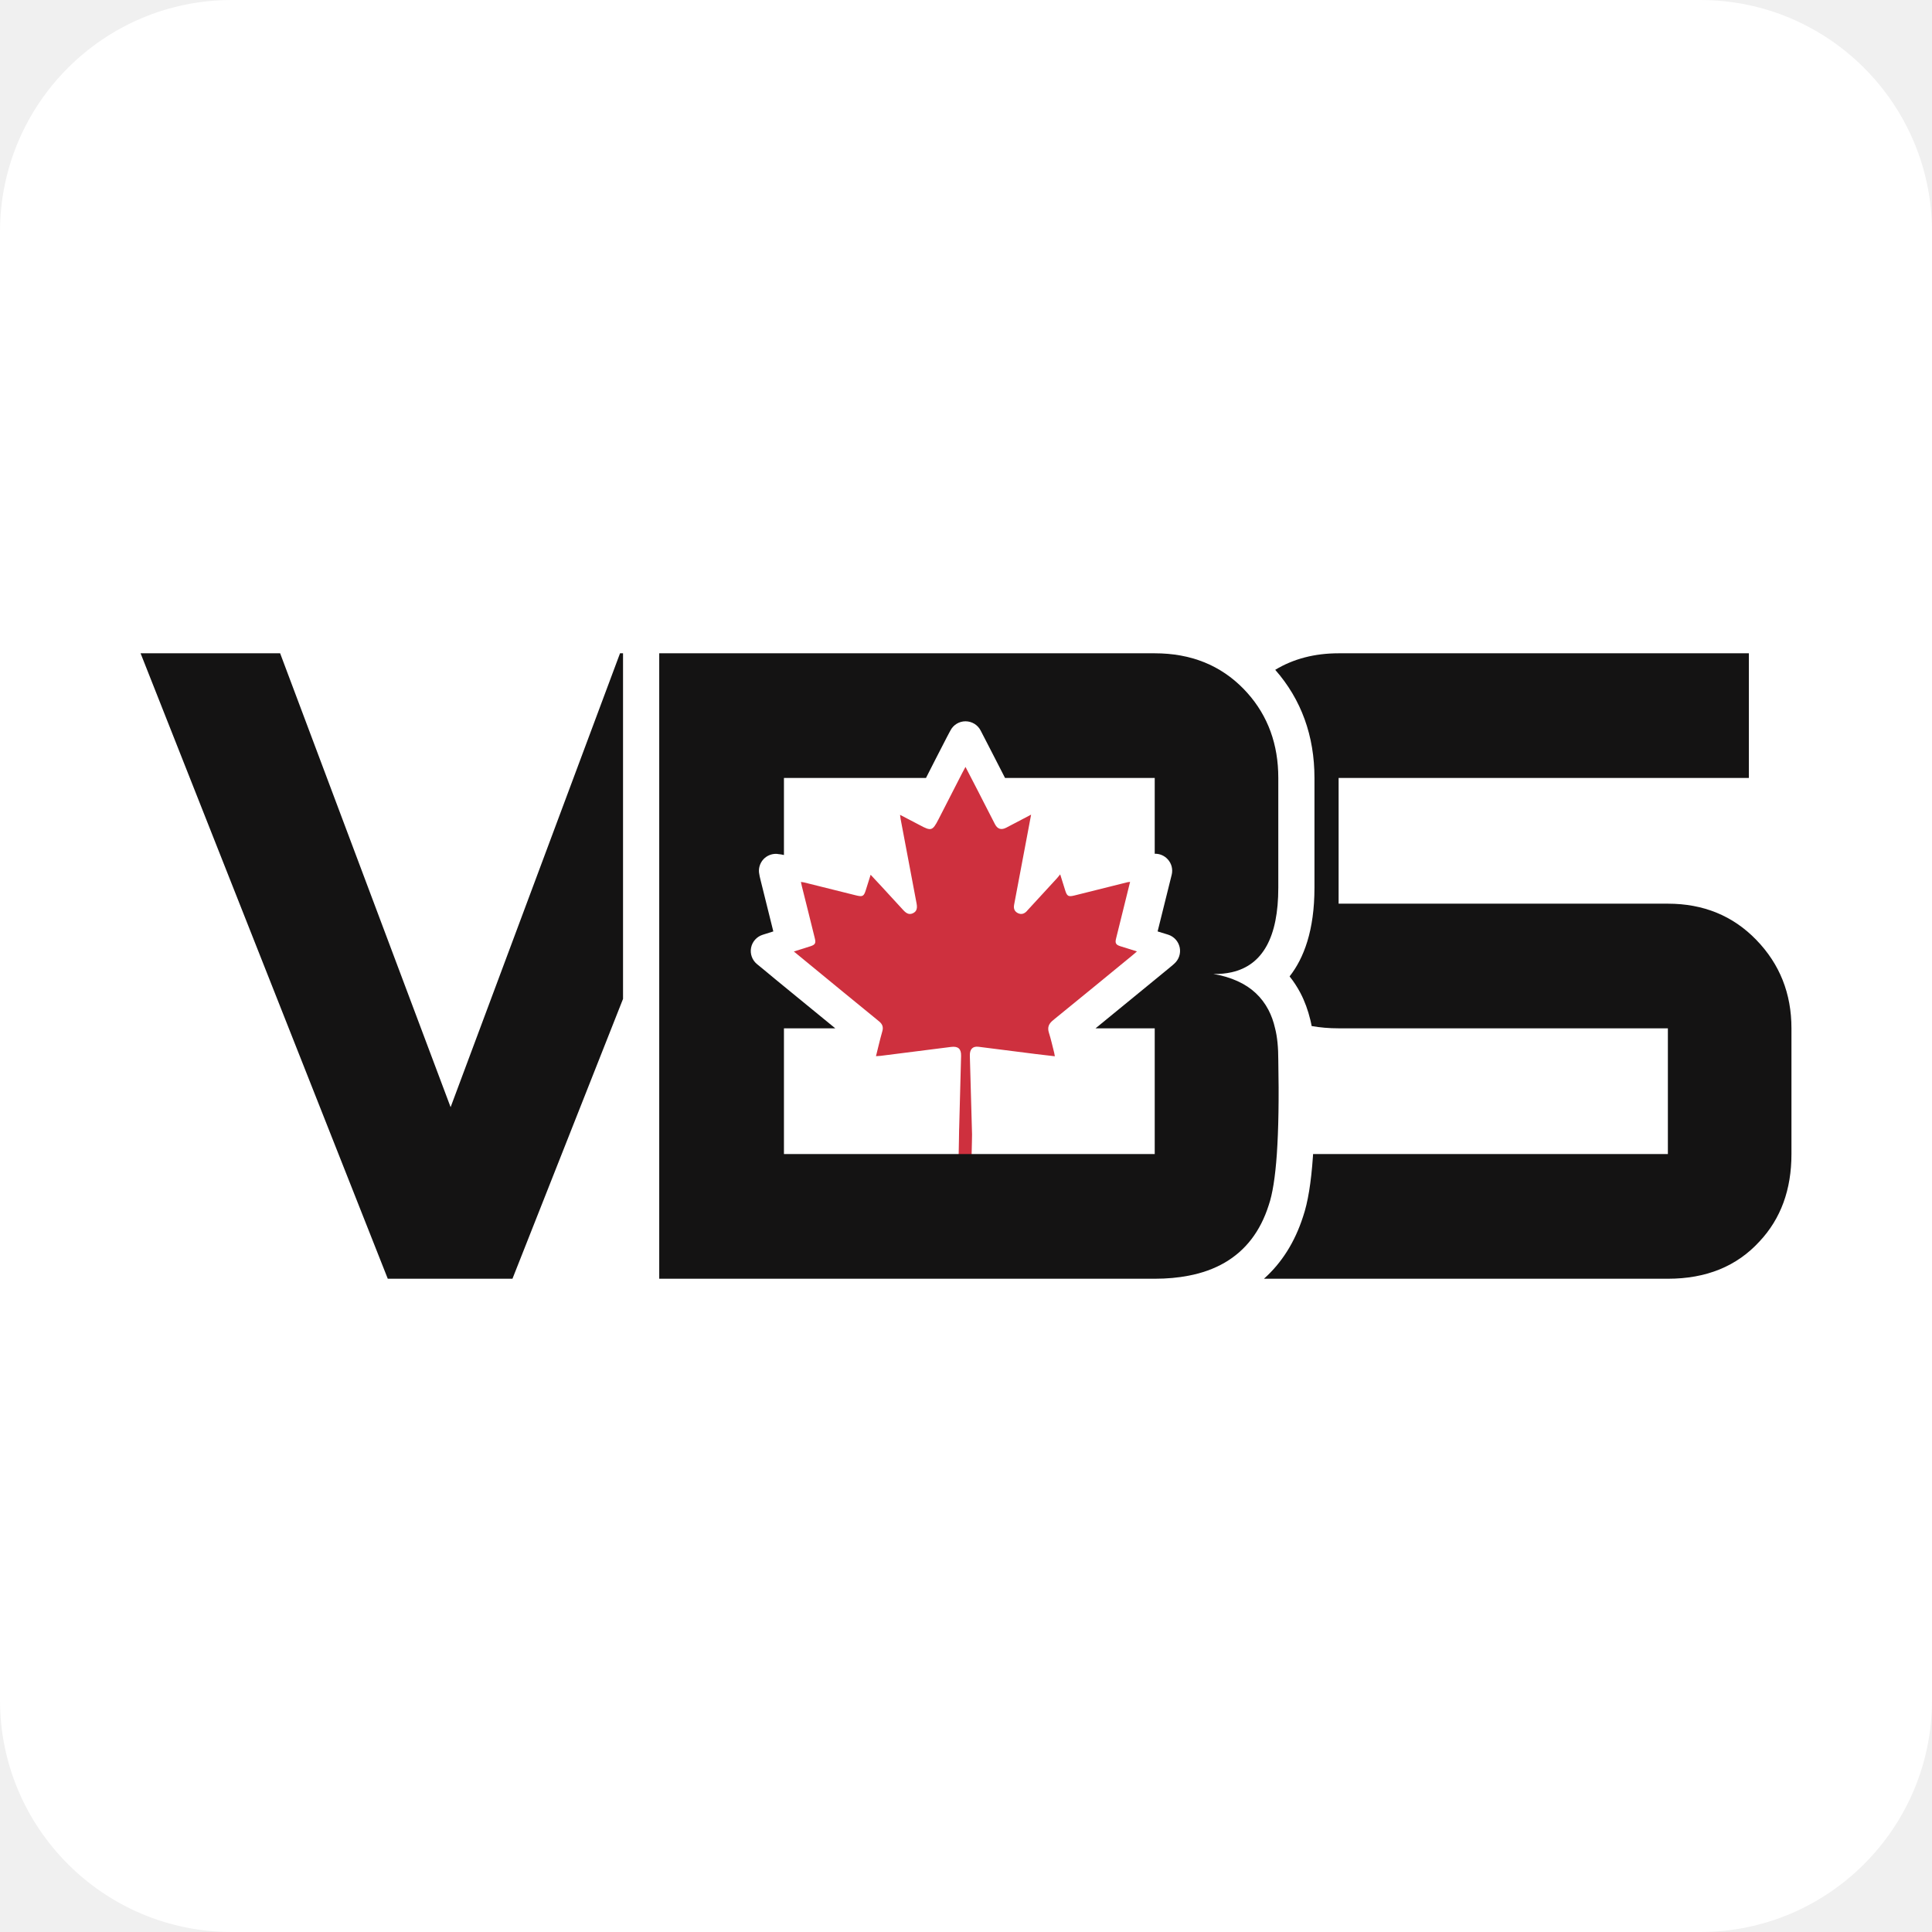
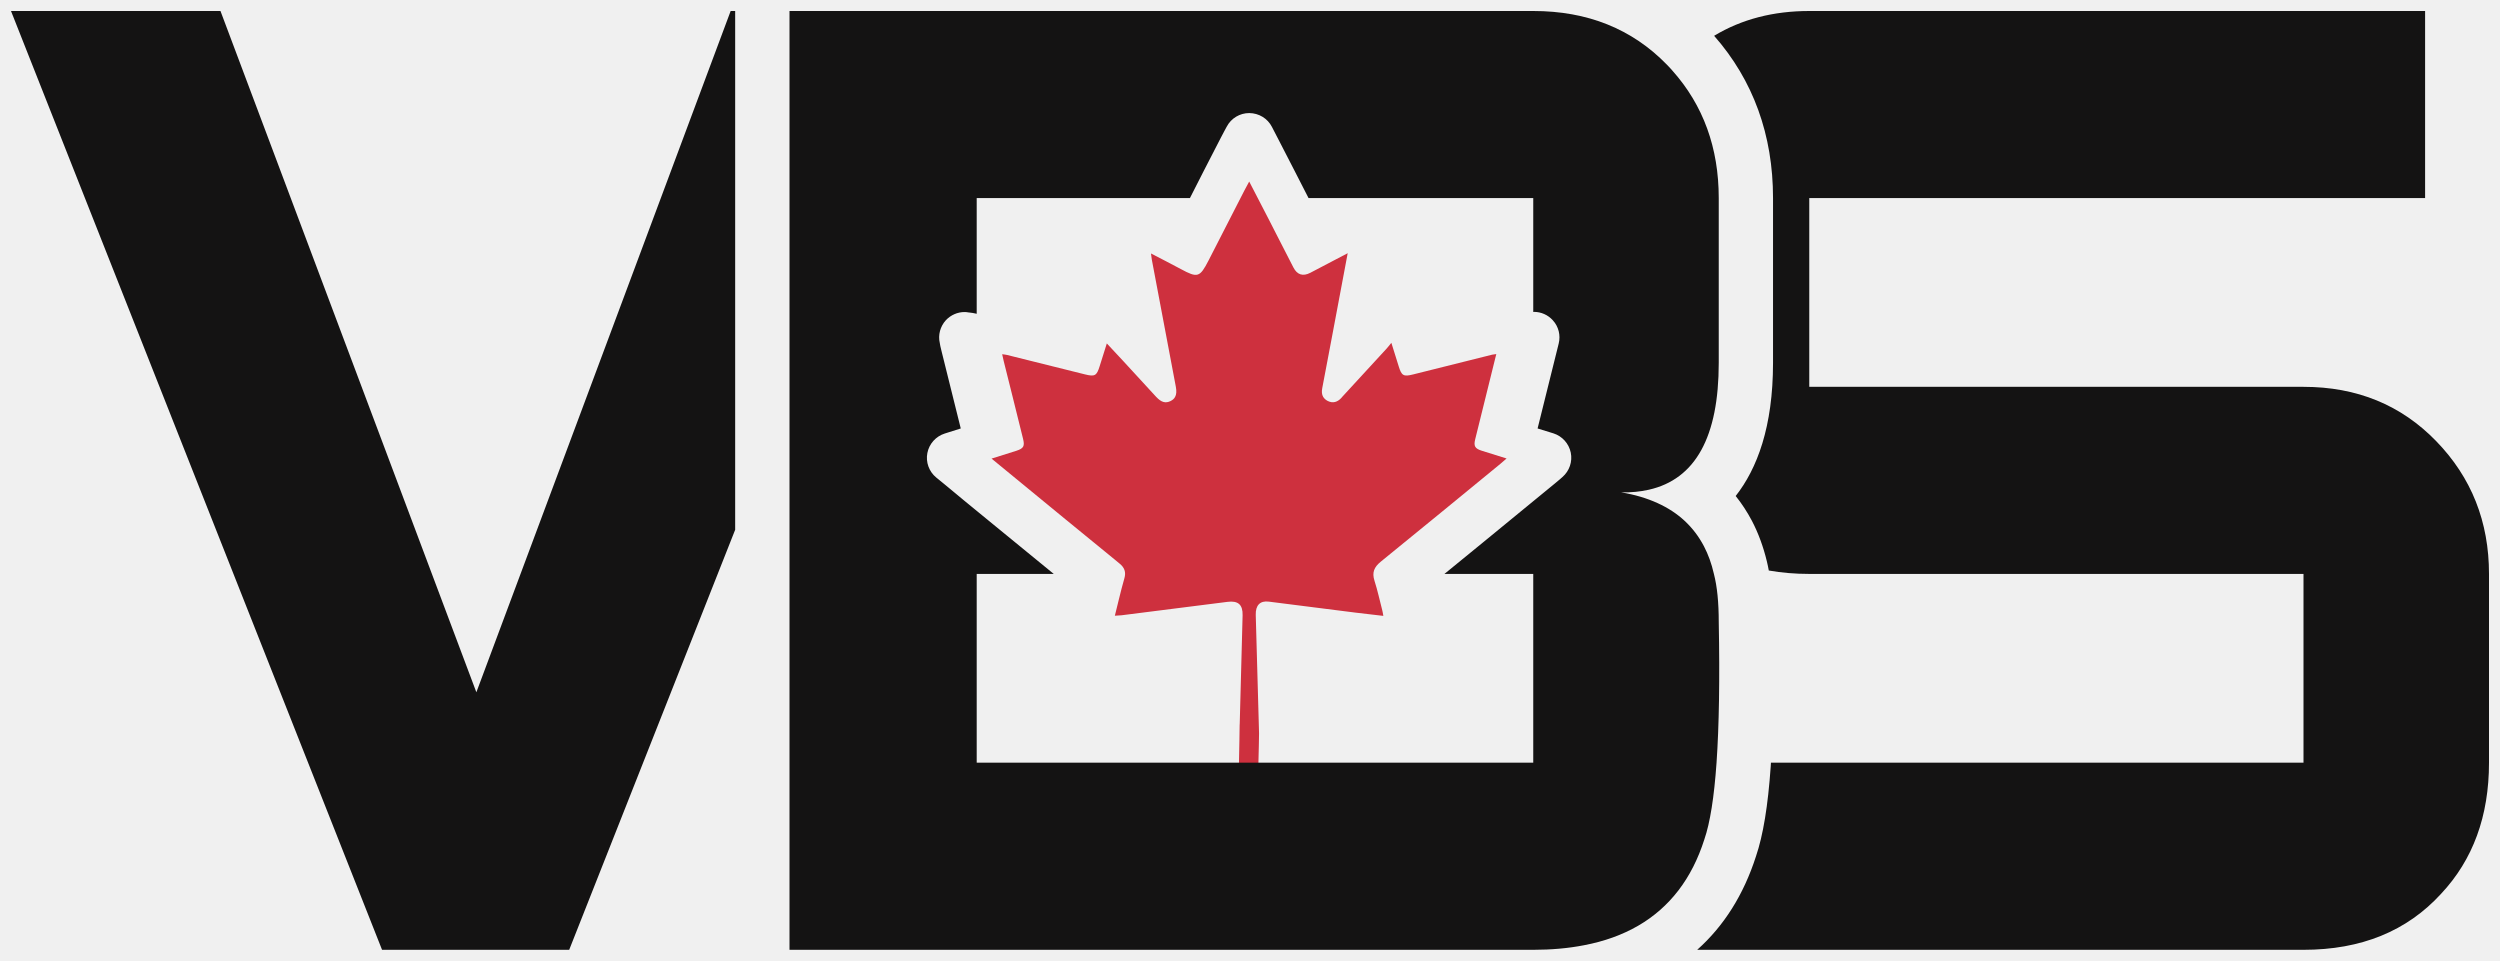
- <svg xmlns="http://www.w3.org/2000/svg" viewBox="735.24 746.95 527.32 527.32">
-   <rect x="735.24" y="746.95" width="527.32" height="527.32" rx="63.28" fill="#ffffff" />
+ <svg xmlns="http://www.w3.org/2000/svg" viewBox="771.61 923.26 454.59 174.71" role="img" aria-labelledby="t">
  <path fill="#141313" d="M904.47 925.26L858.23 1049.14L811.70 925.26L773.61 925.26L841.08 1095.97L875.11 1095.97L905.29 1019.59L905.29 925.26Z" />
  <path fill="#141313" d="M1214.60 1003.48C1208.22 996.89 1200.17 993.60 1190.47 993.60L1100.60 993.60L1100.60 959.28L1212.58 959.28L1212.58 925.26L1100.60 925.26C1094.08 925.26 1088.30 926.75 1083.30 929.77C1090.41 937.86 1094.01 947.79 1094.01 959.28L1094.01 989.24C1094.01 1000.92 1091.10 1008.51 1087.22 1013.45C1088.33 1014.83 1089.32 1016.35 1090.18 1017.98C1091.35 1020.22 1092.25 1022.69 1092.88 1025.30C1093.01 1025.85 1093.14 1026.42 1093.24 1027.00C1095.56 1027.41 1098.03 1027.62 1100.60 1027.62L1190.47 1027.62L1190.47 1061.94L1093.63 1061.94C1093.62 1062.17 1093.60 1062.40 1093.59 1062.64C1093.09 1069.78 1092.22 1075.13 1090.90 1079.00C1088.66 1085.96 1085.08 1091.64 1080.22 1095.97L1190.47 1095.97C1200.94 1095.97 1209.27 1092.58 1215.48 1085.79C1221.30 1079.59 1224.20 1071.64 1224.20 1061.94L1224.20 1027.62C1224.20 1018.13 1221.01 1010.08 1214.60 1003.48" />
  <path fill="#ce303e" d="M1045.56 1006.63C1045.12 1007.01 1044.80 1007.30 1044.46 1007.58C1037.39 1013.38 1030.31 1019.20 1023.20 1024.97C1023.03 1025.11 1022.87 1025.24 1022.70 1025.38C1021.49 1026.36 1021.05 1027.34 1021.54 1028.86C1022.11 1030.64 1022.50 1032.48 1022.97 1034.29C1023.04 1034.55 1023.07 1034.82 1023.15 1035.25C1021.40 1035.05 1019.76 1034.87 1018.12 1034.66C1012.87 1034.00 1007.61 1033.31 1002.34 1032.66C1000.74 1032.45 999.90 1033.31 999.95 1035.07C1000.13 1041.64 1000.31 1048.20 1000.50 1054.76C1000.51 1055.38 1000.53 1056.00 1000.55 1056.61C1000.55 1056.93 1000.50 1059.95 1000.40 1063.44L996.87 1063.44C996.97 1059.51 997.00 1056.00 997.02 1055.20C997.03 1055.05 997.03 1054.90 997.04 1054.76C997.20 1048.22 997.39 1041.68 997.56 1035.14C997.61 1033.20 996.74 1032.45 994.81 1032.70C988.39 1033.52 981.97 1034.33 975.54 1035.14C975.20 1035.18 974.85 1035.19 974.33 1035.22C974.59 1034.13 974.83 1033.13 975.09 1032.13C975.40 1030.89 975.70 1029.66 976.06 1028.43C976.39 1027.31 976.10 1026.47 975.18 1025.73C974.88 1025.48 974.57 1025.23 974.26 1024.97C968.29 1020.11 962.34 1015.22 956.39 1010.33C954.95 1009.15 953.51 1007.96 951.91 1006.65C953.55 1006.13 954.99 1005.69 956.42 1005.23C957.75 1004.80 957.97 1004.38 957.63 1003.02C957.00 1000.49 956.38 997.97 955.75 995.44L955.75 995.44C955.21 993.27 954.67 991.09 954.12 988.92C954.03 988.55 953.95 988.17 953.84 987.67C954.19 987.72 954.46 987.74 954.71 987.80C955.06 987.89 955.40 987.97 955.75 988.06C960.14 989.15 964.52 990.24 968.91 991.34C970.70 991.78 971.03 991.60 971.58 989.81C971.99 988.50 972.40 987.20 972.87 985.71C973.93 986.85 974.87 987.84 975.79 988.84C977.80 991.03 979.81 993.22 981.82 995.40L981.86 995.44C982.77 996.41 983.53 996.63 984.43 996.20C984.82 996.01 985.11 995.77 985.28 995.44C985.53 995.00 985.57 994.40 985.42 993.59C983.96 985.88 982.50 978.17 981.05 970.46C981.00 970.16 980.97 969.86 980.90 969.35C982.83 970.35 984.58 971.25 986.32 972.18C989.37 973.83 989.77 973.72 991.35 970.66C992.20 968.99 993.06 967.32 993.91 965.66C995.24 963.08 996.56 960.49 997.88 957.91C998.13 957.42 998.40 956.94 998.76 956.27C1000.03 958.72 1001.20 960.96 1002.35 963.21C1002.77 964.03 1003.19 964.84 1003.60 965.66C1004.67 967.74 1005.74 969.82 1006.80 971.90C1007.49 973.24 1008.53 973.56 1009.88 972.86C1012.07 971.72 1014.26 970.57 1016.67 969.30C1016.29 971.32 1015.96 973.10 1015.62 974.89C1014.43 981.21 1013.25 987.54 1012.04 993.85C1011.92 994.48 1011.96 995.01 1012.22 995.44C1012.40 995.73 1012.67 995.98 1013.04 996.17C1013.98 996.64 1014.81 996.38 1015.52 995.61L1015.66 995.44C1018.36 992.50 1021.07 989.57 1023.77 986.62C1024.01 986.36 1024.21 986.08 1024.61 985.60C1025.11 987.20 1025.53 988.53 1025.94 989.86C1026.47 991.59 1026.82 991.78 1028.55 991.35C1033.35 990.15 1038.15 988.95 1042.95 987.75C1043.12 987.71 1043.30 987.70 1043.58 987.66L1043.69 987.64C1043.66 987.78 1043.62 987.93 1043.58 988.08C1043.02 990.35 1042.48 992.53 1041.94 994.71C1041.88 994.96 1041.82 995.20 1041.76 995.44C1041.12 998.01 1040.48 1000.58 1039.85 1003.15C1039.55 1004.38 1039.81 1004.82 1041.02 1005.21C1042.46 1005.67 1043.92 1006.12 1045.56 1006.63" />
  <path fill="#141313" d="M1055.73 1009.99L1055.28 1010.39C1054.94 1010.67 1054.66 1010.93 1054.36 1011.16L1048.53 1015.94C1043.86 1019.77 1039.07 1023.71 1034.26 1027.62L1050.41 1027.62L1050.41 1061.94L949.21 1061.94L949.21 1027.62L963.22 1027.62C959.27 1024.40 955.32 1021.15 951.38 1017.93L947.00 1014.34C945.89 1013.42 944.77 1012.50 943.60 1011.52L941.84 1010.08C940.54 1009.01 939.91 1007.29 940.24 1005.62C940.57 1003.95 941.79 1002.60 943.40 1002.09C943.40 1002.09 945.94 1001.30 946.31 1001.17C945.71 998.73 942.84 987.21 942.84 987.21C942.76 986.88 942.69 986.54 942.59 986.16L942.50 985.65C942.15 984.17 942.58 982.60 943.61 981.48C944.50 980.53 945.74 980.00 947.00 980.00C947.24 980.00 947.47 980.02 947.70 980.07L947.98 980.10C948.29 980.14 948.67 980.18 949.13 980.30L949.21 980.32L949.21 959.28L987.98 959.28C988.81 957.63 989.67 955.97 990.51 954.31L993.64 948.23C993.83 947.84 994.05 947.44 994.30 946.98L994.68 946.28C995.48 944.76 997.06 943.82 998.76 943.82L998.79 943.82C1000.52 943.84 1002.10 944.79 1002.89 946.33L1004.24 948.94C1005.19 950.79 1006.11 952.56 1007.02 954.34C1007.88 955.99 1008.71 957.63 1009.55 959.28L1050.41 959.28L1050.41 979.99L1050.54 979.97C1051.83 979.97 1053.08 980.51 1053.97 981.50C1055.02 982.64 1055.41 984.23 1055.04 985.72C1055.04 985.72 1051.56 999.69 1051.20 1001.17C1051.59 1001.29 1054.08 1002.06 1054.08 1002.06C1055.68 1002.57 1056.88 1003.90 1057.23 1005.55C1057.57 1007.20 1056.99 1008.89 1055.73 1009.99M1084.14 1036.35C1084.14 1032.86 1083.86 1029.94 1083.26 1027.62C1082.84 1025.76 1082.23 1024.08 1081.44 1022.57C1079.59 1019.06 1076.80 1016.46 1073.03 1014.75C1071.08 1013.86 1068.88 1013.20 1066.41 1012.79C1068.22 1012.83 1069.88 1012.66 1071.43 1012.31C1079.91 1010.39 1084.14 1002.70 1084.14 989.24L1084.14 959.28C1084.14 950.13 1081.32 942.39 1075.71 936.10C1075.38 935.72 1075.05 935.36 1074.69 935.00C1068.38 928.52 1060.29 925.26 1050.41 925.26L915.17 925.26L915.17 1095.97L1050.41 1095.97C1053.72 1095.97 1056.81 1095.69 1059.63 1095.14C1063.33 1094.44 1066.62 1093.25 1069.49 1091.59C1075.23 1088.26 1079.25 1083.03 1081.52 1075.90C1082.56 1072.89 1083.30 1068.23 1083.74 1061.94C1084.20 1055.26 1084.34 1046.73 1084.14 1036.35" />
</svg>
